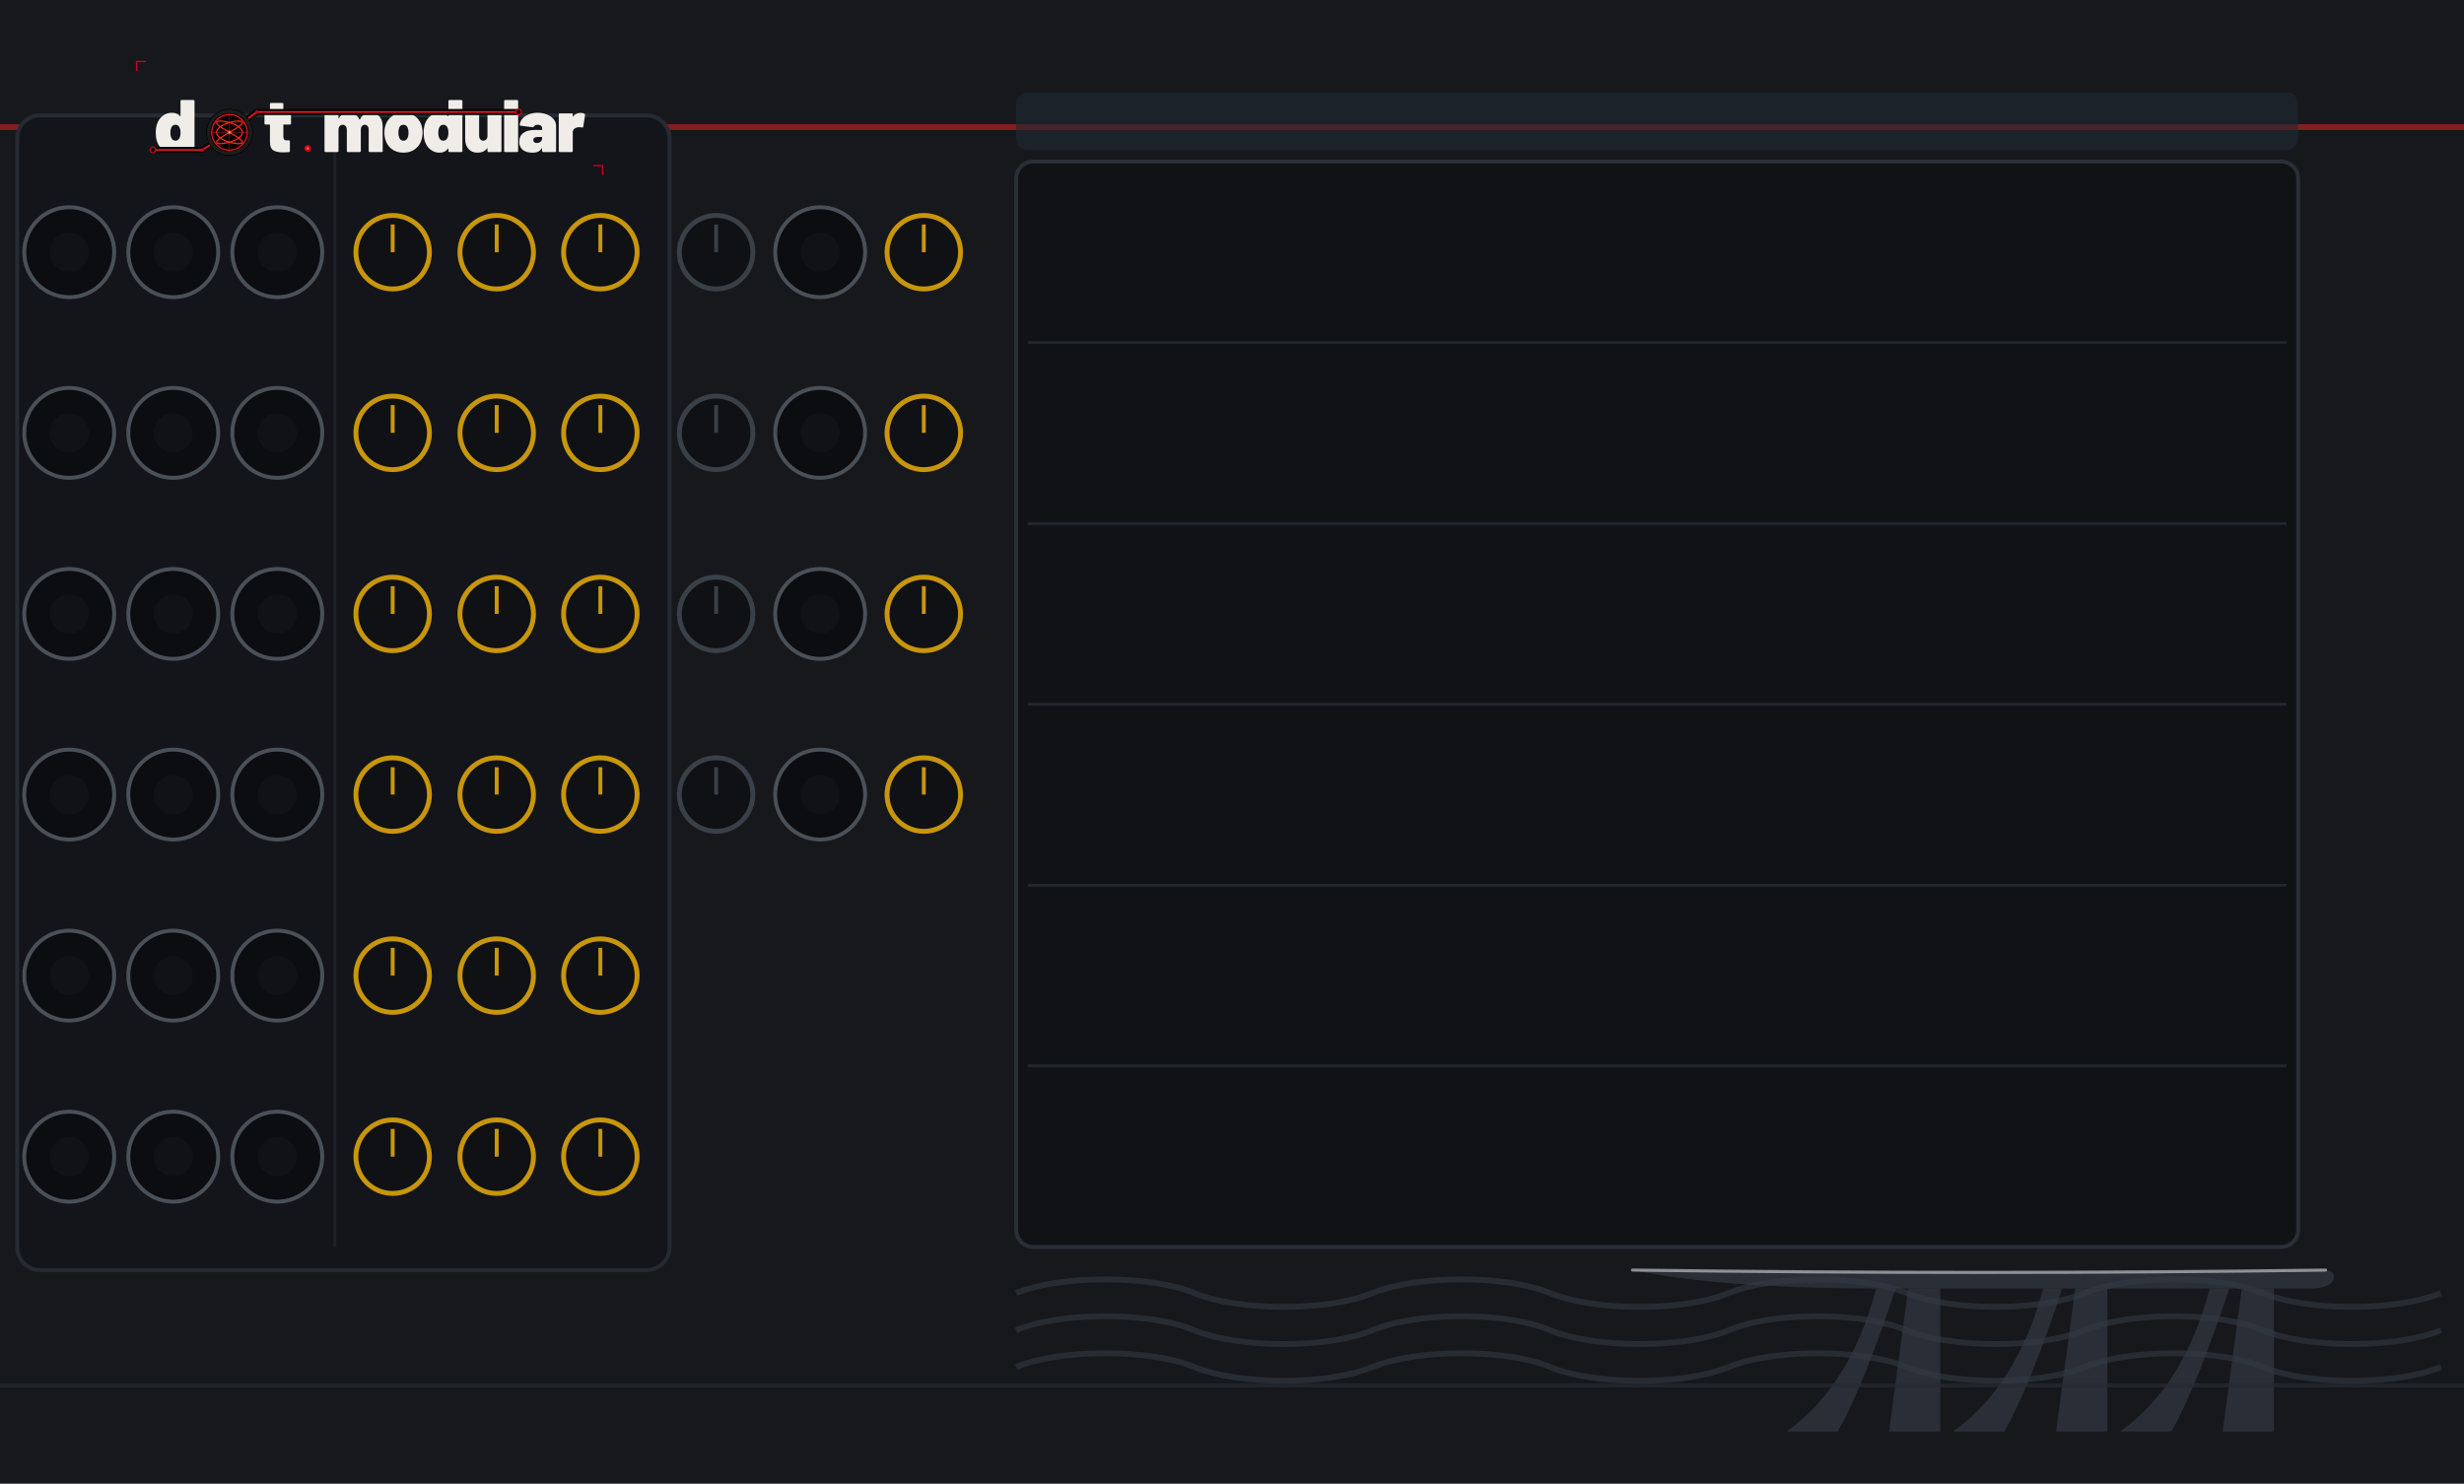
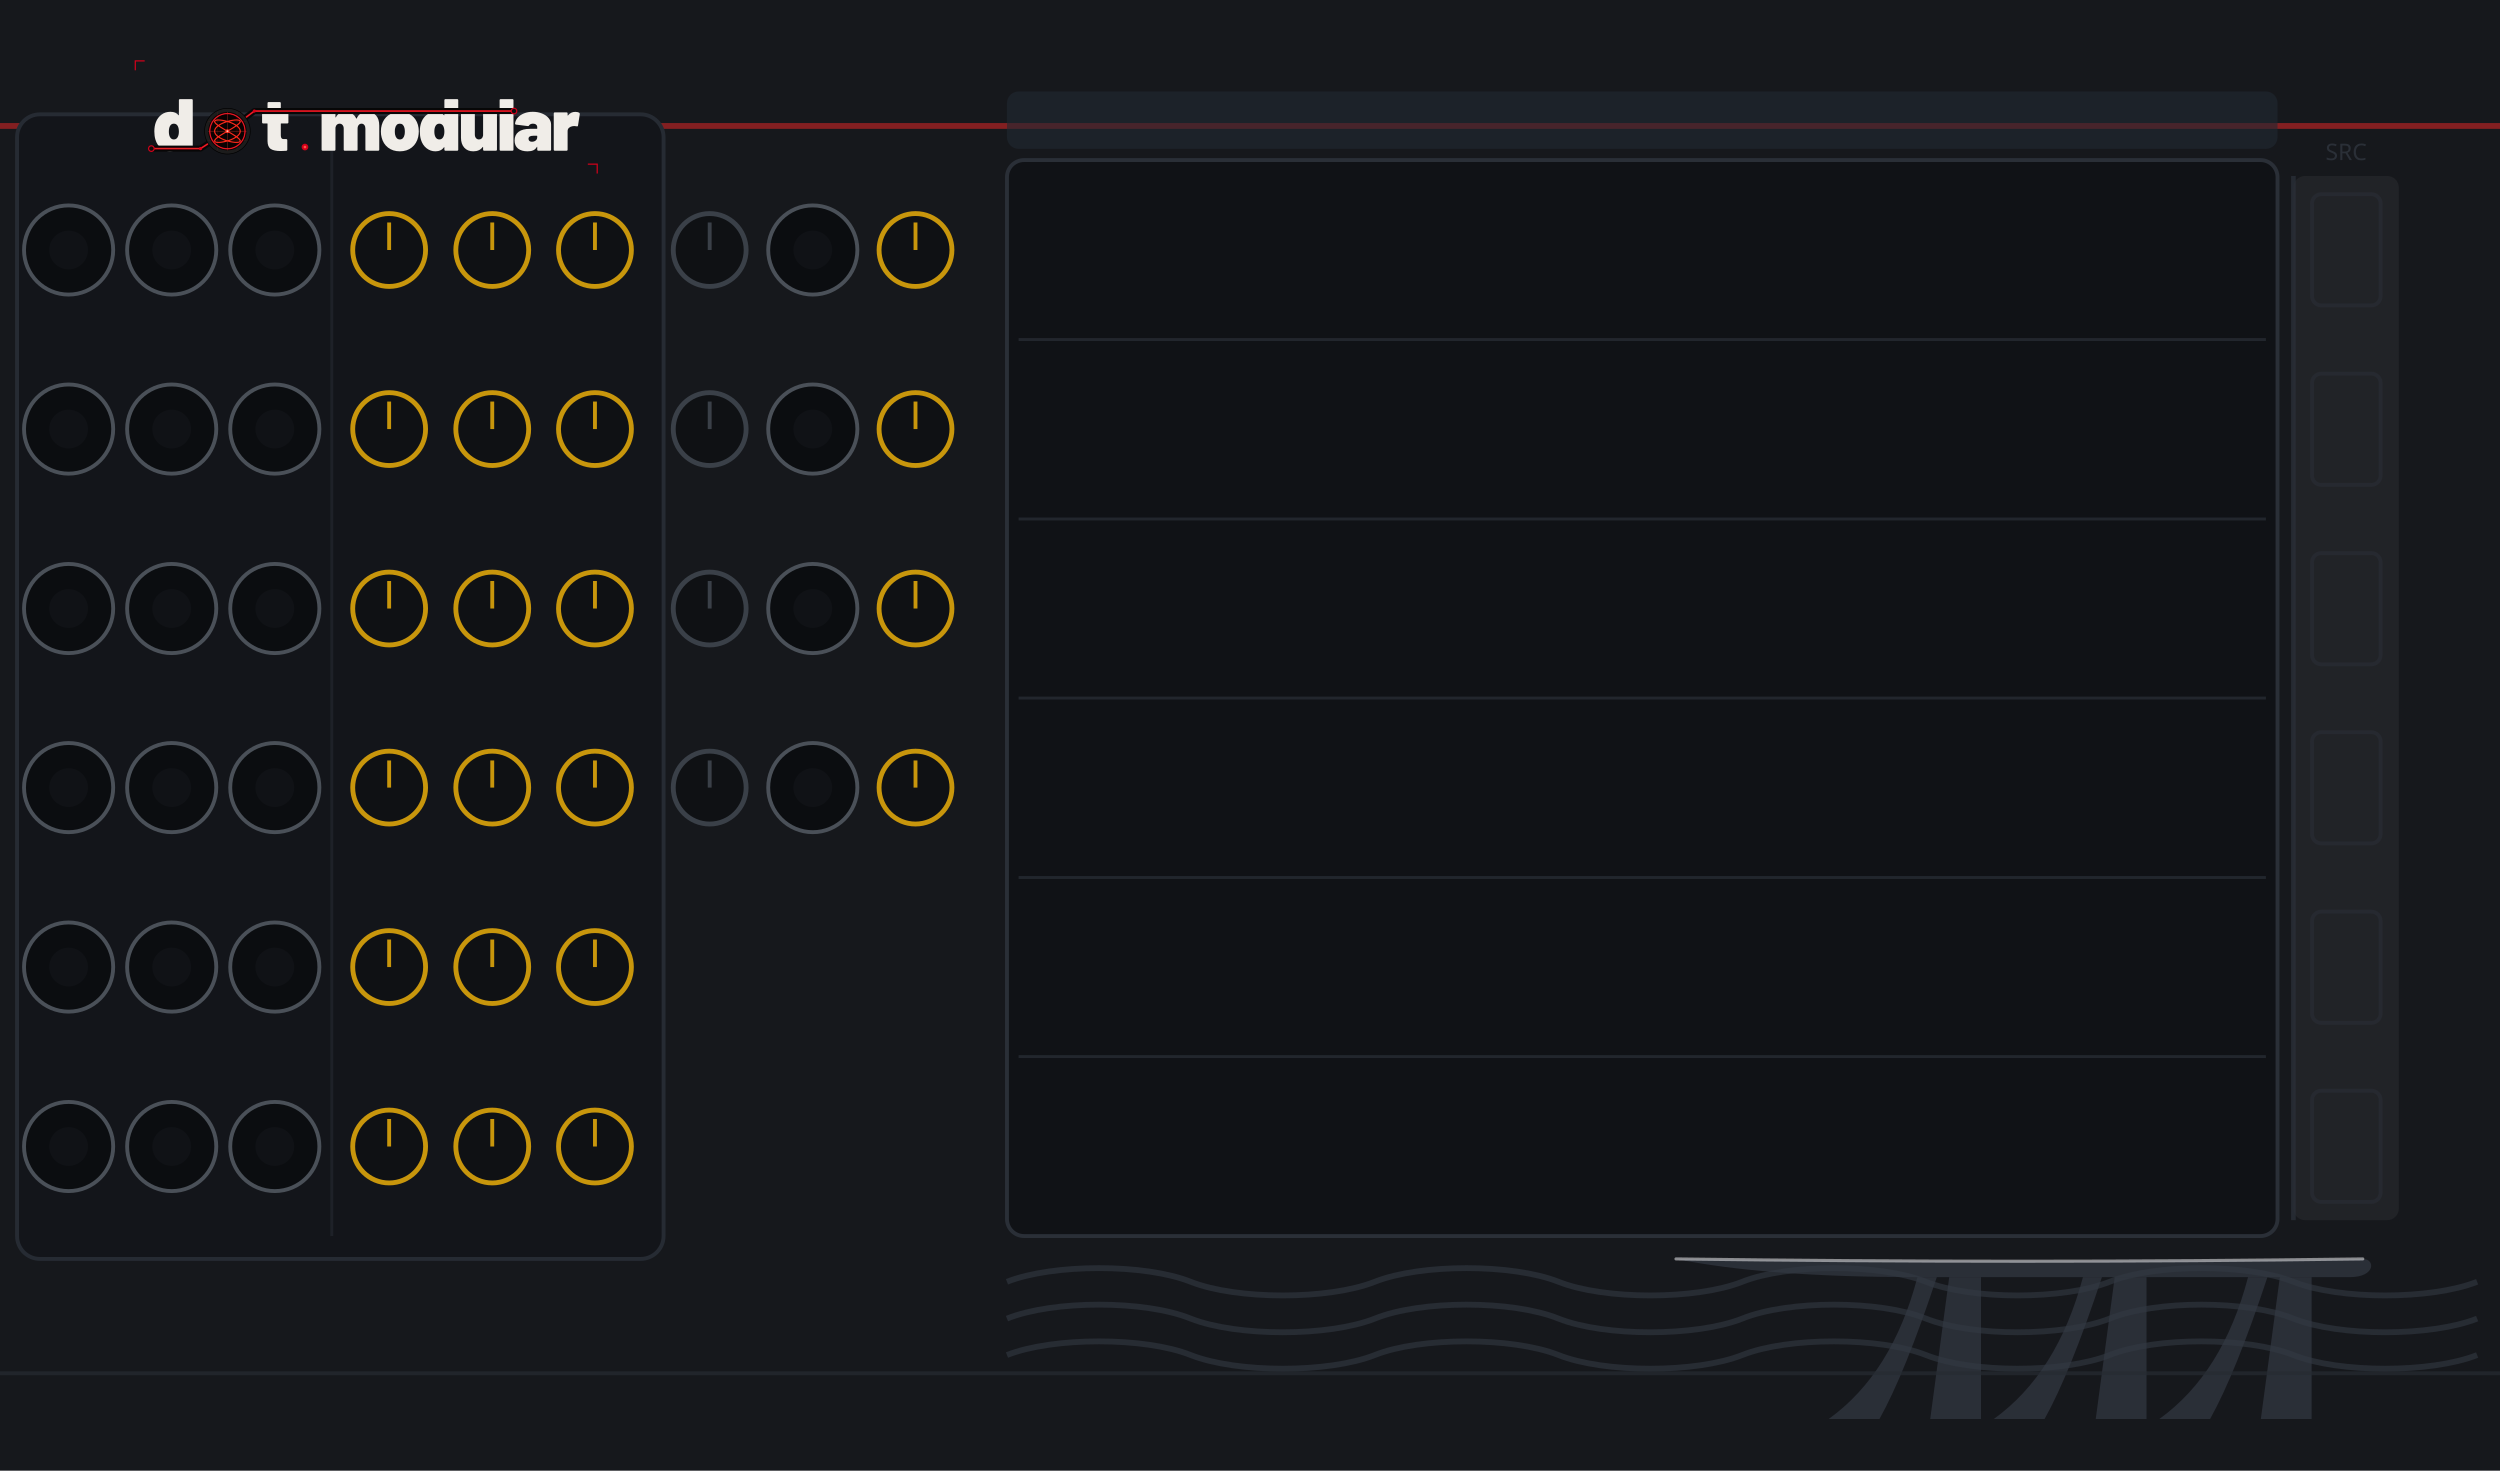
- <svg xmlns="http://www.w3.org/2000/svg" width="630.0" height="379.43" viewBox="0 0 630.0 379.43">
-   <g>
-     <rect width="630.0" height="379.43" fill="#16181c" />
-     <path d="M 456.8 366.1 Q 473.2 354.3 479.7 329.5 L 484.7 329.5 Q 476.5 354.3 469.9 366.1 Z" fill="#2e333c" fill-opacity="0.85" />
-     <path d="M 499.4 366.1 Q 515.8 354.3 522.4 329.5 L 527.3 329.5 Q 519.1 354.3 512.5 366.1 Z" fill="#2e333c" fill-opacity="0.85" />
-     <path d="M 542.1 366.1 Q 558.5 354.3 565.0 329.5 L 570.0 329.5 Q 561.8 354.3 555.2 366.1 Z" fill="#2e333c" fill-opacity="0.85" />
-     <polygon points="483.0,366.1 487.9,329.5 496.1,329.5 496.1,366.1" fill="#2e333c" fill-opacity="0.85" />
-     <polygon points="525.7,366.1 530.6,329.5 538.8,329.5 538.8,366.1" fill="#2e333c" fill-opacity="0.85" />
-     <polygon points="568.3,366.1 573.2,329.5 581.4,329.5 581.4,366.1" fill="#2e333c" fill-opacity="0.85" />
-     <path d="M 417.4 324.8 Q 507.6 326.0 594.6 324.8 C 597.9 324.8 597.9 329.5 591.3 329.5 L 479.7 329.5 Q 440.4 329.5 417.4 324.8 Z" fill="#2e333c" fill-opacity="0.85" />
-     <path d="M 417.4 324.8 Q 507.6 326.0 594.6 324.8" fill="none" stroke="#d8d8dc" stroke-width="0.8" stroke-opacity="0.595" stroke-linecap="round" />
-     <path d="M 259.8 330.7 C 271.2 326.0 294.0 326.0 305.4 330.7 C 316.8 335.4 339.5 335.4 350.9 330.7 C 362.3 326.0 385.1 326.0 396.4 330.7 C 407.8 335.4 430.6 335.4 442.0 330.7 C 453.3 326.0 476.1 326.0 487.5 330.7 C 498.9 335.4 521.6 335.4 533.0 330.7 C 544.4 326.0 567.2 326.0 578.6 330.7 C 589.9 335.4 612.7 335.4 624.1 330.7 " fill="none" stroke="#333944" stroke-width="1.5" stroke-opacity="0.6" />
-     <path d="M 259.8 340.2 C 271.2 335.4 294.0 335.4 305.4 340.2 C 316.8 344.9 339.5 344.9 350.9 340.2 C 362.3 335.4 385.1 335.4 396.4 340.2 C 407.8 344.9 430.6 344.9 442.0 340.2 C 453.3 335.4 476.1 335.4 487.5 340.2 C 498.9 344.9 521.6 344.9 533.0 340.2 C 544.4 335.4 567.2 335.4 578.6 340.2 C 589.9 344.9 612.7 344.9 624.1 340.2 " fill="none" stroke="#333944" stroke-width="1.5" stroke-opacity="0.6" />
-     <path d="M 259.8 349.6 C 271.2 344.9 294.0 344.9 305.4 349.6 C 316.8 354.3 339.5 354.3 350.9 349.6 C 362.3 344.9 385.1 344.9 396.4 349.6 C 407.8 354.3 430.6 354.3 442.0 349.6 C 453.3 344.9 476.1 344.9 487.5 349.6 C 498.9 354.3 521.6 354.3 533.0 349.6 C 544.4 344.9 567.2 344.9 578.6 349.6 C 589.9 354.3 612.7 354.3 624.1 349.6 " fill="none" stroke="#333944" stroke-width="1.5" stroke-opacity="0.6" />
-     <line x1="0" y1="32.5" x2="630.0" y2="32.5" stroke="#dc2626" stroke-width="1.5" stroke-opacity="0.55" />
-     <line x1="0" y1="354.3" x2="630.0" y2="354.3" stroke="#262b33" stroke-width="1" stroke-opacity="0.7" />
+ <svg xmlns="http://www.w3.org/2000/svg" width="645.0" height="379.43" viewBox="0 0 645.0 379.43">
+   <g>
+     <rect width="645.0" height="379.43" fill="#16181c" />
+     <path d="M 471.8 366.1 Q 488.2 354.3 494.7 329.5 L 499.7 329.5 Q 491.5 354.3 484.9 366.1 Z" fill="#2e333c" fill-opacity="0.85" />
+     <path d="M 514.4 366.1 Q 530.8 354.3 537.4 329.5 L 542.3 329.5 Q 534.1 354.3 527.5 366.1 Z" fill="#2e333c" fill-opacity="0.85" />
+     <path d="M 557.1 366.1 Q 573.5 354.3 580.0 329.5 L 585.0 329.5 Q 576.8 354.3 570.2 366.1 Z" fill="#2e333c" fill-opacity="0.85" />
+     <polygon points="498.0,366.1 502.9,329.5 511.1,329.5 511.1,366.1" fill="#2e333c" fill-opacity="0.85" />
+     <polygon points="540.7,366.1 545.6,329.5 553.8,329.5 553.8,366.1" fill="#2e333c" fill-opacity="0.85" />
+     <polygon points="583.3,366.1 588.2,329.5 596.4,329.5 596.4,366.1" fill="#2e333c" fill-opacity="0.85" />
+     <path d="M 432.4 324.8 Q 522.6 326.0 609.6 324.8 C 612.9 324.8 612.9 329.5 606.3 329.5 L 494.7 329.5 Q 455.4 329.5 432.4 324.8 Z" fill="#2e333c" fill-opacity="0.85" />
+     <path d="M 432.4 324.8 Q 522.6 326.0 609.6 324.8" fill="none" stroke="#d8d8dc" stroke-width="0.8" stroke-opacity="0.595" stroke-linecap="round" />
+     <path d="M 259.8 330.7 C 271.7 326.0 295.4 326.0 307.2 330.7 C 319.1 335.4 342.8 335.4 354.7 330.7 C 366.5 326.0 390.2 326.0 402.1 330.7 C 413.9 335.4 437.6 335.4 449.5 330.7 C 461.3 326.0 485.0 326.0 496.9 330.7 C 508.7 335.4 532.4 335.4 544.3 330.7 C 556.1 326.0 579.8 326.0 591.7 330.7 C 603.5 335.4 627.2 335.4 639.1 330.7 " fill="none" stroke="#333944" stroke-width="1.5" stroke-opacity="0.6" />
+     <path d="M 259.8 340.2 C 271.7 335.4 295.4 335.4 307.2 340.2 C 319.1 344.9 342.8 344.9 354.7 340.2 C 366.5 335.4 390.2 335.4 402.1 340.2 C 413.9 344.9 437.6 344.9 449.5 340.2 C 461.3 335.4 485.0 335.4 496.9 340.2 C 508.7 344.9 532.4 344.9 544.3 340.2 C 556.1 335.4 579.8 335.4 591.7 340.2 C 603.5 344.9 627.2 344.9 639.1 340.2 " fill="none" stroke="#333944" stroke-width="1.5" stroke-opacity="0.6" />
+     <path d="M 259.8 349.6 C 271.7 344.9 295.4 344.9 307.2 349.6 C 319.1 354.3 342.8 354.3 354.7 349.6 C 366.5 344.9 390.2 344.9 402.1 349.6 C 413.9 354.3 437.6 354.3 449.5 349.6 C 461.3 344.9 485.0 344.9 496.9 349.6 C 508.7 354.3 532.4 354.3 544.3 349.6 C 556.1 344.9 579.8 344.9 591.7 349.6 C 603.5 354.3 627.2 354.3 639.1 349.6 " fill="none" stroke="#333944" stroke-width="1.5" stroke-opacity="0.6" />
+     <line x1="0" y1="32.5" x2="645.0" y2="32.5" stroke="#dc2626" stroke-width="1.5" stroke-opacity="0.55" />
+     <line x1="0" y1="354.3" x2="645.0" y2="354.3" stroke="#262b33" stroke-width="1" stroke-opacity="0.7" />
    <rect x="4.4" y="29.5" width="166.8" height="295.3" rx="5.9" fill="#13151a" stroke="#262b33" stroke-width="1" />
    <line x1="85.6" y1="35.4" x2="85.6" y2="318.9" stroke="#262b33" stroke-width="0.75" stroke-opacity="0.6" />
    <rect x="259.8" y="23.6" width="327.8" height="14.8" rx="3.0" fill="#202833" fill-opacity="0.6" />
    <rect x="259.8" y="41.3" width="327.8" height="277.6" rx="4.4" fill="#101216" stroke="#2a2f37" stroke-width="1" />
    <line x1="262.8" y1="87.6" x2="584.6" y2="87.6" stroke="#2a2f37" stroke-width="0.75" stroke-opacity="0.7" />
    <line x1="262.8" y1="133.9" x2="584.6" y2="133.9" stroke="#2a2f37" stroke-width="0.75" stroke-opacity="0.7" />
    <line x1="262.8" y1="180.1" x2="584.6" y2="180.1" stroke="#2a2f37" stroke-width="0.75" stroke-opacity="0.7" />
    <line x1="262.8" y1="226.4" x2="584.6" y2="226.4" stroke="#2a2f37" stroke-width="0.75" stroke-opacity="0.7" />
    <line x1="262.8" y1="272.6" x2="584.6" y2="272.6" stroke="#2a2f37" stroke-width="0.75" stroke-opacity="0.7" />
+     <rect x="591.7" y="45.4" width="27.2" height="269.4" rx="3.0" fill="#ffffff" fill-opacity="0.05" />
+     <line x1="591.7" y1="45.4" x2="591.7" y2="314.8" stroke="#2a2f37" stroke-width="1.2" stroke-opacity="0.8" />
+     <text x="605.3" y="41.3" font-family="sans-serif" font-size="5.9" fill="#2a2f37" text-anchor="middle">SRC</text>
+     <rect x="596.5" y="50.1" width="17.7" height="28.7" rx="2.4" fill="none" stroke="#2a2f37" stroke-width="1.0" stroke-opacity="0.55" />
+     <rect x="596.5" y="96.4" width="17.7" height="28.7" rx="2.4" fill="none" stroke="#2a2f37" stroke-width="1.0" stroke-opacity="0.55" />
+     <rect x="596.5" y="142.7" width="17.7" height="28.7" rx="2.4" fill="none" stroke="#2a2f37" stroke-width="1.0" stroke-opacity="0.55" />
+     <rect x="596.5" y="188.9" width="17.7" height="28.7" rx="2.4" fill="none" stroke="#2a2f37" stroke-width="1.0" stroke-opacity="0.55" />
+     <rect x="596.5" y="235.2" width="17.7" height="28.7" rx="2.4" fill="none" stroke="#2a2f37" stroke-width="1.0" stroke-opacity="0.55" />
+     <rect x="596.5" y="281.4" width="17.7" height="28.7" rx="2.4" fill="none" stroke="#2a2f37" stroke-width="1.0" stroke-opacity="0.55" />
  </g>
  <g>
    <g transform="translate(32.48,13.29) scale(0.17297)">
      <g transform="translate(40.00,148.00) scale(0.11,-0.11)">
        <path d="M370 700H528Q535 700 539.0 696.0Q543 692 543 685V15Q543 8 539.0 4.0Q535 0 528 0H370Q363 0 359.0 4.0Q355 8 355 15V45Q355 48 353.0 49.0Q351 50 349 47Q312 -8 233 -8Q166 -8 112.5 34.5Q59 77 37 150Q22 200 22 262Q22 334 44 390Q68 451 119.0 489.5Q170 528 241 528Q314 528 349 482Q351 480 353.0 480.5Q355 481 355 484V685Q355 692 359.0 696.0Q363 700 370 700ZM355 259Q355 307 339 336Q321 367 287 367Q251 367 234 334Q219 306 219 259Q219 214 234 186Q252 153 287 153Q322 153 340 187Q355 216 355 259Z" fill="#f0ede8" />
      </g>
      <g transform="translate(201.37,148.00) scale(0.11,-0.11)">
        <path d="M358 370H275Q270 370 270 365V208Q270 158 306 158H343Q350 158 354.0 154.0Q358 150 358 143V15Q358 1 343 -1Q304 -4 268 -4Q177 -4 134.0 24.0Q91 52 90 130V365Q90 370 85 370H31Q24 370 20.0 374.0Q16 378 16 385V505Q16 512 20.0 516.0Q24 520 31 520H85Q90 520 90 525V645Q90 652 94.0 656.0Q98 660 105 660H255Q262 660 266.0 656.0Q270 652 270 645V525Q270 520 275 520H358Q365 520 369.0 516.0Q373 512 373 505V385Q373 378 369.0 374.0Q365 370 358 370Z" fill="#f0ede8" />
      </g>
      <g transform="translate(288.27,148.00) scale(0.11,-0.11)">
        <path d="M815 341V15Q815 8 811.0 4.0Q807 0 800 0H642Q635 0 631.0 4.0Q627 8 627 15V300Q627 330 612.5 348.5Q598 367 575 367Q551 367 536.0 348.5Q521 330 521 300V15Q521 8 517.0 4.0Q513 0 506 0H348Q341 0 337.0 4.0Q333 8 333 15V300Q333 330 317.5 348.5Q302 367 277 367Q255 367 240.5 353.5Q226 340 222 317Q221 315 221 311V15Q221 8 217.0 4.0Q213 0 206 0H48Q41 0 37.0 4.0Q33 8 33 15V505Q33 512 37.0 516.0Q41 520 48 520H206Q213 520 217.0 516.0Q221 512 221 505V455Q221 451 223.0 451.0Q225 451 227 454Q265 528 355 528Q406 528 444.5 504.5Q483 481 503 437Q506 432 509 438Q529 483 564.5 505.5Q600 528 648 528Q727 528 771.0 479.0Q815 430 815 341Z" fill="#f0ede8" />
      </g>
      <g transform="translate(377.92,148.00) scale(0.11,-0.11)">
        <path d="M32 181Q22 217 22 261Q22 310 34 350Q58 433 122.5 480.5Q187 528 280 528Q373 528 436.5 480.5Q500 433 524 352Q536 310 536 263Q536 225 528 187Q507 97 441.5 44.5Q376 -8 279 -8Q184 -8 118.5 43.0Q53 94 32 181ZM343 217Q347 236 347 262Q347 285 342 308Q327 367 279 367Q229 367 216 308Q211 291 211 262Q211 236 215 217Q230 153 279 153Q305 153 321.0 170.5Q337 188 343 217Z" fill="#f0ede8" />
      </g>
      <g transform="translate(436.00,148.00) scale(0.11,-0.11)">
        <path d="M370 700H528Q535 700 539.0 696.0Q543 692 543 685V15Q543 8 539.0 4.0Q535 0 528 0H370Q363 0 359.0 4.0Q355 8 355 15V45Q355 48 353.0 49.0Q351 50 349 47Q312 -8 233 -8Q166 -8 112.5 34.5Q59 77 37 150Q22 200 22 262Q22 334 44 390Q68 451 119.0 489.5Q170 528 241 528Q314 528 349 482Q351 480 353.0 480.5Q355 481 355 484V685Q355 692 359.0 696.0Q363 700 370 700ZM355 259Q355 307 339 336Q321 367 287 367Q251 367 234 334Q219 306 219 259Q219 214 234 186Q252 153 287 153Q322 153 340 187Q355 216 355 259Z" fill="#f0ede8" />
      </g>
      <g transform="translate(496.39,148.00) scale(0.11,-0.11)">
        <path d="M346 520H504Q511 520 515.0 516.0Q519 512 519 505V15Q519 8 515.0 4.0Q511 0 504 0H346Q339 0 335.0 4.0Q331 8 331 15V48Q331 51 329.0 52.0Q327 53 325 50Q284 -8 197 -8Q121 -8 76.0 41.5Q31 91 31 179V505Q31 512 35.0 516.0Q39 520 46 520H204Q211 520 215.0 516.0Q219 512 219 505V220Q219 190 234.5 171.5Q250 153 275 153Q297 153 311.5 166.5Q326 180 330 203Q331 205 331 209V505Q331 512 335.0 516.0Q339 520 346 520Z" fill="#f0ede8" />
      </g>
      <g transform="translate(553.81,148.00) scale(0.11,-0.11)">
        <path d="M33 15V685Q33 692 37.0 696.0Q41 700 48 700H206Q213 700 217.0 696.0Q221 692 221 685V15Q221 8 217.0 4.0Q213 0 206 0H48Q41 0 37.0 4.0Q33 8 33 15Z" fill="#f0ede8" />
      </g>
      <g transform="translate(578.45,148.00) scale(0.11,-0.11)">
        <path d="M507 355V15Q507 8 503.0 4.0Q499 0 492 0H334Q327 0 323.0 4.0Q319 8 319 15V50Q319 54 317.5 54.5Q316 55 314 52Q297 21 267.0 6.5Q237 -8 188 -8Q106 -8 59.0 29.5Q12 67 12 139Q12 215 65.5 256.0Q119 297 221 297H314Q319 297 319 302V320Q319 341 303.5 354.0Q288 367 262 367Q244 367 230.0 361.0Q216 355 210 345Q206 338 202.5 335.5Q199 333 193 334L32 354Q18 356 18 366Q22 411 54.0 448.0Q86 485 139.5 506.5Q193 528 259 528Q327 528 384.0 505.0Q441 482 474.0 442.0Q507 402 507 355ZM319 185V198Q319 203 314 203H264Q201 203 201 162Q201 144 212.5 133.0Q224 122 246 122Q278 122 298.5 139.0Q319 156 319 185Z" fill="#f0ede8" />
      </g>
      <g transform="translate(634.55,148.00) scale(0.11,-0.11)">
        <path d="M379 514Q388 509 386 495L362 341Q361 333 356.5 331.0Q352 329 344 331Q326 335 312 335Q297 335 284 332Q258 327 239.5 310.5Q221 294 221 266V15Q221 8 217.0 4.0Q213 0 206 0H48Q41 0 37.0 4.0Q33 8 33 15V505Q33 512 37.0 516.0Q41 520 48 520H206Q213 520 217.0 516.0Q221 512 221 505V481Q221 478 223.0 477.0Q225 476 226 478Q264 527 325 527Q359 527 379 514Z" fill="#f0ede8" />
      </g>
      <path d="M 38.0,144.8 L 111.3,144.8 L 151.4,118.8 L 191.6,88.8 L 578.9,88.8" fill="none" stroke="#070707" stroke-width="9.0" stroke-linecap="round" stroke-linejoin="round" />
      <path d="M 38.0,144.8 L 111.3,144.8 L 151.4,118.8 L 191.6,88.8 L 578.9,88.8" fill="none" stroke="#d4001a" stroke-width="2.60" stroke-linecap="round" stroke-linejoin="round" />
      <path d="M 38.0,144.8 L 111.3,144.8 L 151.4,118.8 L 191.6,88.8 L 578.9,88.8" fill="none" stroke="#ff5533" stroke-width="0.88" stroke-linecap="round" stroke-linejoin="round" opacity="0.7" />
      <circle cx="38.0" cy="144.8" r="4.2" fill="#0d0d0d" stroke="#d4001a" stroke-width="1.76" />
      <circle cx="578.9" cy="88.8" r="4.2" fill="#0d0d0d" stroke="#d4001a" stroke-width="1.76" />
      <circle cx="111.3" cy="144.8" r="2.4" fill="#d4001a" />
      <circle cx="191.6" cy="88.8" r="2.4" fill="#d4001a" />
      <g transform="translate(151.430,118.850)">
        <circle r="34.100" fill="#1c1c1c" stroke="#000000" stroke-width="1.023" />
        <circle r="28.644" fill="#0a0202" />
        <g stroke="#a83020" stroke-width="0.682" opacity="0.9">
          <line x1="-28.644" y1="0" x2="28.644" y2="0" />
          <line x1="0" y1="-28.644" x2="0" y2="28.644" />
        </g>
        <g stroke="#7a2018" stroke-width="0.443" opacity="0.6">
          <line x1="-28.644" y1="-14.322" x2="28.644" y2="-14.322" />
          <line x1="-14.322" y1="-28.644" x2="-14.322" y2="28.644" />
          <line x1="-28.644" y1="14.322" x2="28.644" y2="14.322" />
          <line x1="14.322" y1="-28.644" x2="14.322" y2="28.644" />
        </g>
        <path d="M 19.10,0.00 L 19.01,1.05 L 18.76,2.09 L 18.34,3.13 L 17.76,4.16 L 17.01,5.16 L 16.12,6.15 L 15.09,7.11 L 13.92,8.05 L 12.63,8.95 L 11.22,9.82 L 9.72,10.65 L 8.13,11.44 L 6.47,12.18 L 4.75,12.87 L 2.99,13.52 L 1.20,14.11 L -0.60,14.64 L -2.39,15.12 L -4.17,15.54 L -5.90,15.89 L -7.58,16.18 L -9.20,16.41 L -10.73,16.58 L -12.17,16.68 L -13.50,16.71 L -14.71,16.68 L -15.79,16.58 L -16.73,16.41 L -17.53,16.18 L -18.16,15.89 L -18.64,15.54 L -18.95,15.12 L -19.09,14.64 L -19.06,14.11 L -18.86,13.52 L -18.50,12.87 L -17.97,12.18 L -17.28,11.44 L -16.44,10.65 L -15.45,9.82 L -14.32,8.95 L -13.07,8.05 L -11.70,7.11 L -10.23,6.15 L -8.67,5.16 L -7.03,4.16 L -5.33,3.13 L -3.58,2.09 L -1.80,1.05 L -0.00,0.00 L 1.80,-1.05 L 3.58,-2.09 L 5.33,-3.13 L 7.03,-4.16 L 8.67,-5.16 L 10.23,-6.15 L 11.70,-7.11 L 13.07,-8.05 L 14.32,-8.95 L 15.45,-9.82 L 16.44,-10.65 L 17.28,-11.44 L 17.97,-12.18 L 18.50,-12.87 L 18.86,-13.52 L 19.06,-14.11 L 19.09,-14.64 L 18.95,-15.12 L 18.64,-15.54 L 18.16,-15.89 L 17.53,-16.18 L 16.73,-16.41 L 15.79,-16.58 L 14.71,-16.68 L 13.50,-16.71 L 12.17,-16.68 L 10.73,-16.58 L 9.20,-16.41 L 7.58,-16.18 L 5.90,-15.89 L 4.17,-15.54 L 2.39,-15.12 L 0.60,-14.64 L -1.20,-14.11 L -2.99,-13.52 L -4.75,-12.87 L -6.47,-12.18 L -8.13,-11.44 L -9.72,-10.65 L -11.22,-9.82 L -12.63,-8.95 L -13.92,-8.05 L -15.09,-7.11 L -16.12,-6.15 L -17.01,-5.16 L -17.76,-4.16 L -18.34,-3.13 L -18.76,-2.09 L -19.01,-1.05 L -19.10,-0.00 L -19.01,1.05 L -18.76,2.09 L -18.34,3.13 L -17.76,4.16 L -17.01,5.16 L -16.12,6.15 L -15.09,7.11 L -13.92,8.05 L -12.63,8.95 L -11.22,9.82 L -9.72,10.65 L -8.13,11.44 L -6.47,12.18 L -4.75,12.87 L -2.99,13.52 L -1.20,14.11 L 0.60,14.64 L 2.39,15.12 L 4.17,15.54 L 5.90,15.89 L 7.58,16.18 L 9.20,16.41 L 10.73,16.58 L 12.17,16.68 L 13.50,16.71 L 14.71,16.68 L 15.79,16.58 L 16.73,16.41 L 17.53,16.18 L 18.16,15.89 L 18.64,15.54 L 18.95,15.12 L 19.09,14.64 L 19.06,14.11 L 18.86,13.52 L 18.50,12.87 L 17.97,12.18 L 17.28,11.44 L 16.44,10.65 L 15.45,9.82 L 14.32,8.95 L 13.07,8.05 L 11.70,7.11 L 10.23,6.15 L 8.67,5.16 L 7.03,4.16 L 5.33,3.13 L 3.58,2.09 L 1.80,1.05 L 0.00,0.00 L -1.80,-1.05 L -3.58,-2.09 L -5.33,-3.13 L -7.03,-4.16 L -8.67,-5.16 L -10.23,-6.15 L -11.70,-7.11 L -13.07,-8.05 L -14.32,-8.95 L -15.45,-9.82 L -16.44,-10.65 L -17.28,-11.44 L -17.97,-12.18 L -18.50,-12.87 L -18.86,-13.52 L -19.06,-14.11 L -19.09,-14.64 L -18.95,-15.12 L -18.64,-15.54 L -18.16,-15.89 L -17.53,-16.18 L -16.73,-16.41 L -15.79,-16.58 L -14.71,-16.68 L -13.50,-16.71 L -12.17,-16.68 L -10.73,-16.58 L -9.20,-16.41 L -7.58,-16.18 L -5.90,-15.89 L -4.17,-15.54 L -2.39,-15.12 L -0.60,-14.64 L 1.20,-14.11 L 2.99,-13.52 L 4.75,-12.87 L 6.47,-12.18 L 8.13,-11.44 L 9.72,-10.65 L 11.22,-9.82 L 12.63,-8.95 L 13.92,-8.05 L 15.09,-7.11 L 16.12,-6.15 L 17.01,-5.16 L 17.76,-4.16 L 18.34,-3.13 L 18.76,-2.09 L 19.01,-1.05 L 19.10,-0.00 Z" fill="none" stroke="#ff2a1a" stroke-width="1.705" stroke-linejoin="round" />
        <circle r="26.257" fill="none" stroke="#d4001a" stroke-width="1.876" />
        <circle r="26.257" fill="none" stroke="#ff5533" stroke-width="0.614" opacity="0.7" />
        <circle r="2.899" fill="#ff3322" />
        <circle r="1.364" fill="#ffccbb" />
      </g>
      <circle cx="267.1" cy="142.5" r="5.0" fill="#d4001a" />
      <circle cx="267.1" cy="142.5" r="2.0" fill="#ff5544" />
      <polyline points="14,28 14,14 28,14" fill="none" stroke="#d4001a" stroke-width="1.8" />
      <polyline points="703,182 703,168 689,168" fill="none" stroke="#d4001a" stroke-width="1.8" />
    </g>
  </g>
  <g>
    <circle cx="17.7" cy="64.5" r="11.5" fill="#0b0d10" stroke="#4a5058" stroke-width="1" />
    <circle cx="17.7" cy="64.5" r="5.0" fill="#101216" />
    <circle cx="44.3" cy="64.5" r="11.5" fill="#0b0d10" stroke="#4a5058" stroke-width="1" />
    <circle cx="44.3" cy="64.5" r="5.0" fill="#101216" />
    <circle cx="70.9" cy="64.5" r="11.5" fill="#0b0d10" stroke="#4a5058" stroke-width="1" />
    <circle cx="70.9" cy="64.5" r="5.0" fill="#101216" />
    <circle cx="100.4" cy="64.5" r="9.4" fill="#0f1114" stroke="#c8960c" stroke-width="1.25" />
    <line x1="100.4" y1="64.5" x2="100.4" y2="57.4" stroke="#c8960c" stroke-width="1" />
    <circle cx="127.0" cy="64.5" r="9.4" fill="#0f1114" stroke="#c8960c" stroke-width="1.25" />
    <line x1="127.0" y1="64.5" x2="127.0" y2="57.4" stroke="#c8960c" stroke-width="1" />
    <circle cx="153.5" cy="64.5" r="9.4" fill="#0f1114" stroke="#c8960c" stroke-width="1.25" />
    <line x1="153.5" y1="64.5" x2="153.5" y2="57.4" stroke="#c8960c" stroke-width="1" />
    <circle cx="17.7" cy="110.7" r="11.5" fill="#0b0d10" stroke="#4a5058" stroke-width="1" />
    <circle cx="17.7" cy="110.7" r="5.0" fill="#101216" />
    <circle cx="44.3" cy="110.7" r="11.5" fill="#0b0d10" stroke="#4a5058" stroke-width="1" />
    <circle cx="44.3" cy="110.7" r="5.0" fill="#101216" />
    <circle cx="70.9" cy="110.7" r="11.5" fill="#0b0d10" stroke="#4a5058" stroke-width="1" />
    <circle cx="70.9" cy="110.7" r="5.0" fill="#101216" />
    <circle cx="100.4" cy="110.7" r="9.4" fill="#0f1114" stroke="#c8960c" stroke-width="1.25" />
    <line x1="100.4" y1="110.7" x2="100.4" y2="103.6" stroke="#c8960c" stroke-width="1" />
    <circle cx="127.0" cy="110.7" r="9.4" fill="#0f1114" stroke="#c8960c" stroke-width="1.25" />
    <line x1="127.0" y1="110.7" x2="127.0" y2="103.6" stroke="#c8960c" stroke-width="1" />
    <circle cx="153.5" cy="110.7" r="9.4" fill="#0f1114" stroke="#c8960c" stroke-width="1.25" />
    <line x1="153.5" y1="110.7" x2="153.5" y2="103.6" stroke="#c8960c" stroke-width="1" />
    <circle cx="17.7" cy="157.0" r="11.5" fill="#0b0d10" stroke="#4a5058" stroke-width="1" />
    <circle cx="17.7" cy="157.0" r="5.0" fill="#101216" />
    <circle cx="44.3" cy="157.0" r="11.5" fill="#0b0d10" stroke="#4a5058" stroke-width="1" />
    <circle cx="44.3" cy="157.0" r="5.0" fill="#101216" />
    <circle cx="70.9" cy="157.0" r="11.5" fill="#0b0d10" stroke="#4a5058" stroke-width="1" />
    <circle cx="70.9" cy="157.0" r="5.0" fill="#101216" />
    <circle cx="100.4" cy="157.0" r="9.4" fill="#0f1114" stroke="#c8960c" stroke-width="1.25" />
    <line x1="100.4" y1="157.0" x2="100.4" y2="149.9" stroke="#c8960c" stroke-width="1" />
    <circle cx="127.0" cy="157.0" r="9.4" fill="#0f1114" stroke="#c8960c" stroke-width="1.25" />
    <line x1="127.0" y1="157.0" x2="127.0" y2="149.9" stroke="#c8960c" stroke-width="1" />
    <circle cx="153.5" cy="157.0" r="9.4" fill="#0f1114" stroke="#c8960c" stroke-width="1.25" />
    <line x1="153.5" y1="157.0" x2="153.5" y2="149.9" stroke="#c8960c" stroke-width="1" />
    <circle cx="17.7" cy="203.2" r="11.5" fill="#0b0d10" stroke="#4a5058" stroke-width="1" />
    <circle cx="17.7" cy="203.2" r="5.0" fill="#101216" />
    <circle cx="44.3" cy="203.2" r="11.5" fill="#0b0d10" stroke="#4a5058" stroke-width="1" />
    <circle cx="44.3" cy="203.2" r="5.0" fill="#101216" />
    <circle cx="70.9" cy="203.2" r="11.5" fill="#0b0d10" stroke="#4a5058" stroke-width="1" />
    <circle cx="70.9" cy="203.2" r="5.0" fill="#101216" />
    <circle cx="100.4" cy="203.2" r="9.4" fill="#0f1114" stroke="#c8960c" stroke-width="1.25" />
    <line x1="100.4" y1="203.2" x2="100.4" y2="196.2" stroke="#c8960c" stroke-width="1" />
    <circle cx="127.0" cy="203.2" r="9.4" fill="#0f1114" stroke="#c8960c" stroke-width="1.25" />
    <line x1="127.0" y1="203.2" x2="127.0" y2="196.2" stroke="#c8960c" stroke-width="1" />
    <circle cx="153.5" cy="203.2" r="9.4" fill="#0f1114" stroke="#c8960c" stroke-width="1.25" />
    <line x1="153.5" y1="203.2" x2="153.5" y2="196.2" stroke="#c8960c" stroke-width="1" />
    <circle cx="17.7" cy="249.5" r="11.5" fill="#0b0d10" stroke="#4a5058" stroke-width="1" />
    <circle cx="17.7" cy="249.5" r="5.0" fill="#101216" />
    <circle cx="44.3" cy="249.5" r="11.5" fill="#0b0d10" stroke="#4a5058" stroke-width="1" />
    <circle cx="44.3" cy="249.5" r="5.0" fill="#101216" />
    <circle cx="70.9" cy="249.5" r="11.5" fill="#0b0d10" stroke="#4a5058" stroke-width="1" />
    <circle cx="70.9" cy="249.5" r="5.0" fill="#101216" />
    <circle cx="100.4" cy="249.5" r="9.4" fill="#0f1114" stroke="#c8960c" stroke-width="1.25" />
    <line x1="100.4" y1="249.5" x2="100.4" y2="242.4" stroke="#c8960c" stroke-width="1" />
    <circle cx="127.0" cy="249.5" r="9.4" fill="#0f1114" stroke="#c8960c" stroke-width="1.25" />
    <line x1="127.0" y1="249.5" x2="127.0" y2="242.4" stroke="#c8960c" stroke-width="1" />
    <circle cx="153.5" cy="249.5" r="9.4" fill="#0f1114" stroke="#c8960c" stroke-width="1.25" />
    <line x1="153.5" y1="249.5" x2="153.5" y2="242.4" stroke="#c8960c" stroke-width="1" />
    <circle cx="17.7" cy="295.8" r="11.5" fill="#0b0d10" stroke="#4a5058" stroke-width="1" />
    <circle cx="17.7" cy="295.8" r="5.0" fill="#101216" />
    <circle cx="44.3" cy="295.8" r="11.5" fill="#0b0d10" stroke="#4a5058" stroke-width="1" />
    <circle cx="44.3" cy="295.8" r="5.0" fill="#101216" />
    <circle cx="70.9" cy="295.8" r="11.5" fill="#0b0d10" stroke="#4a5058" stroke-width="1" />
    <circle cx="70.9" cy="295.8" r="5.0" fill="#101216" />
    <circle cx="100.4" cy="295.8" r="9.4" fill="#0f1114" stroke="#c8960c" stroke-width="1.25" />
    <line x1="100.4" y1="295.8" x2="100.4" y2="288.7" stroke="#c8960c" stroke-width="1" />
    <circle cx="127.0" cy="295.8" r="9.4" fill="#0f1114" stroke="#c8960c" stroke-width="1.25" />
    <line x1="127.0" y1="295.8" x2="127.0" y2="288.7" stroke="#c8960c" stroke-width="1" />
    <circle cx="153.5" cy="295.8" r="9.4" fill="#0f1114" stroke="#c8960c" stroke-width="1.25" />
    <line x1="153.5" y1="295.8" x2="153.5" y2="288.7" stroke="#c8960c" stroke-width="1" />
    <circle cx="183.1" cy="157.0" r="9.4" fill="#0f1114" stroke="#3a4048" stroke-width="1.25" />
    <line x1="183.1" y1="157.0" x2="183.1" y2="149.9" stroke="#3a4048" stroke-width="1" />
    <circle cx="209.7" cy="157.0" r="11.5" fill="#0b0d10" stroke="#4a5058" stroke-width="1" />
    <circle cx="209.7" cy="157.0" r="5.0" fill="#101216" />
    <circle cx="236.2" cy="157.0" r="9.4" fill="#0f1114" stroke="#c8960c" stroke-width="1.25" />
    <line x1="236.2" y1="157.0" x2="236.2" y2="149.9" stroke="#c8960c" stroke-width="1" />
    <circle cx="183.1" cy="64.5" r="9.4" fill="#0f1114" stroke="#3a4048" stroke-width="1.25" />
    <line x1="183.1" y1="64.5" x2="183.1" y2="57.4" stroke="#3a4048" stroke-width="1" />
    <circle cx="209.7" cy="64.5" r="11.5" fill="#0b0d10" stroke="#4a5058" stroke-width="1" />
    <circle cx="209.7" cy="64.5" r="5.0" fill="#101216" />
    <circle cx="236.2" cy="64.5" r="9.4" fill="#0f1114" stroke="#c8960c" stroke-width="1.25" />
    <line x1="236.2" y1="64.5" x2="236.2" y2="57.4" stroke="#c8960c" stroke-width="1" />
    <circle cx="183.1" cy="110.7" r="9.4" fill="#0f1114" stroke="#3a4048" stroke-width="1.25" />
    <line x1="183.1" y1="110.7" x2="183.1" y2="103.6" stroke="#3a4048" stroke-width="1" />
    <circle cx="209.7" cy="110.7" r="11.5" fill="#0b0d10" stroke="#4a5058" stroke-width="1" />
    <circle cx="209.7" cy="110.7" r="5.0" fill="#101216" />
    <circle cx="236.2" cy="110.7" r="9.4" fill="#0f1114" stroke="#c8960c" stroke-width="1.25" />
    <line x1="236.2" y1="110.7" x2="236.2" y2="103.6" stroke="#c8960c" stroke-width="1" />
    <circle cx="183.1" cy="203.2" r="9.4" fill="#0f1114" stroke="#3a4048" stroke-width="1.25" />
    <line x1="183.1" y1="203.2" x2="183.1" y2="196.2" stroke="#3a4048" stroke-width="1" />
    <circle cx="209.7" cy="203.2" r="11.5" fill="#0b0d10" stroke="#4a5058" stroke-width="1" />
    <circle cx="209.7" cy="203.2" r="5.0" fill="#101216" />
    <circle cx="236.2" cy="203.2" r="9.4" fill="#0f1114" stroke="#c8960c" stroke-width="1.25" />
    <line x1="236.2" y1="203.2" x2="236.2" y2="196.2" stroke="#c8960c" stroke-width="1" />
  </g>
  <g>
    <circle id="input_3" cx="17.72" cy="64.47" r="0.5" fill="none" stroke="none" />
    <circle id="input_4" cx="44.29" cy="64.47" r="0.5" fill="none" stroke="none" />
    <circle id="input_5" cx="70.87" cy="64.47" r="0.5" fill="none" stroke="none" />
    <circle id="param_24" cx="100.39" cy="64.47" r="0.5" fill="none" stroke="none" />
    <circle id="param_25" cx="126.97" cy="64.47" r="0.5" fill="none" stroke="none" />
    <circle id="param_26" cx="153.54" cy="64.47" r="0.5" fill="none" stroke="none" />
    <circle id="input_6" cx="17.72" cy="110.73" r="0.5" fill="none" stroke="none" />
    <circle id="input_7" cx="44.29" cy="110.73" r="0.5" fill="none" stroke="none" />
    <circle id="input_8" cx="70.87" cy="110.73" r="0.5" fill="none" stroke="none" />
    <circle id="param_27" cx="100.39" cy="110.73" r="0.5" fill="none" stroke="none" />
    <circle id="param_28" cx="126.97" cy="110.73" r="0.5" fill="none" stroke="none" />
    <circle id="param_29" cx="153.54" cy="110.73" r="0.5" fill="none" stroke="none" />
    <circle id="input_0" cx="17.72" cy="156.99" r="0.5" fill="none" stroke="none" />
    <circle id="input_1" cx="44.29" cy="156.99" r="0.5" fill="none" stroke="none" />
    <circle id="input_2" cx="70.87" cy="156.99" r="0.5" fill="none" stroke="none" />
    <circle id="param_21" cx="100.39" cy="156.99" r="0.5" fill="none" stroke="none" />
    <circle id="param_22" cx="126.97" cy="156.99" r="0.5" fill="none" stroke="none" />
    <circle id="param_23" cx="153.54" cy="156.99" r="0.5" fill="none" stroke="none" />
    <circle id="input_12" cx="17.72" cy="203.25" r="0.5" fill="none" stroke="none" />
    <circle id="input_13" cx="44.29" cy="203.25" r="0.5" fill="none" stroke="none" />
    <circle id="input_14" cx="70.87" cy="203.25" r="0.5" fill="none" stroke="none" />
    <circle id="param_33" cx="100.39" cy="203.25" r="0.5" fill="none" stroke="none" />
    <circle id="param_34" cx="126.97" cy="203.25" r="0.5" fill="none" stroke="none" />
    <circle id="param_35" cx="153.54" cy="203.25" r="0.5" fill="none" stroke="none" />
    <circle id="input_15" cx="17.72" cy="249.51" r="0.5" fill="none" stroke="none" />
    <circle id="input_16" cx="44.29" cy="249.51" r="0.5" fill="none" stroke="none" />
    <circle id="input_17" cx="70.87" cy="249.51" r="0.5" fill="none" stroke="none" />
    <circle id="param_36" cx="100.39" cy="249.51" r="0.5" fill="none" stroke="none" />
    <circle id="param_37" cx="126.97" cy="249.51" r="0.5" fill="none" stroke="none" />
    <circle id="param_38" cx="153.54" cy="249.51" r="0.5" fill="none" stroke="none" />
    <circle id="input_9" cx="17.72" cy="295.77" r="0.5" fill="none" stroke="none" />
    <circle id="input_10" cx="44.29" cy="295.77" r="0.5" fill="none" stroke="none" />
    <circle id="input_11" cx="70.87" cy="295.77" r="0.5" fill="none" stroke="none" />
    <circle id="param_30" cx="100.39" cy="295.77" r="0.5" fill="none" stroke="none" />
    <circle id="param_31" cx="126.97" cy="295.77" r="0.5" fill="none" stroke="none" />
    <circle id="param_32" cx="153.54" cy="295.77" r="0.5" fill="none" stroke="none" />
    <circle id="param_18" cx="183.07" cy="156.99" r="0.5" fill="none" stroke="none" />
    <circle id="input_18" cx="209.65" cy="156.99" r="0.5" fill="none" stroke="none" />
    <circle id="param_39" cx="236.22" cy="156.99" r="0.5" fill="none" stroke="none" />
    <circle id="param_19" cx="183.07" cy="64.47" r="0.5" fill="none" stroke="none" />
    <circle id="input_19" cx="209.65" cy="64.47" r="0.5" fill="none" stroke="none" />
    <circle id="param_40" cx="236.22" cy="64.47" r="0.5" fill="none" stroke="none" />
    <circle id="param_20" cx="183.07" cy="110.73" r="0.5" fill="none" stroke="none" />
    <circle id="input_20" cx="209.65" cy="110.73" r="0.5" fill="none" stroke="none" />
    <circle id="param_41" cx="236.22" cy="110.73" r="0.5" fill="none" stroke="none" />
    <circle id="param_21" cx="183.07" cy="203.25" r="0.5" fill="none" stroke="none" />
    <circle id="input_21" cx="209.65" cy="203.25" r="0.5" fill="none" stroke="none" />
    <circle id="param_42" cx="236.22" cy="203.25" r="0.5" fill="none" stroke="none" />
  </g>
</svg>
